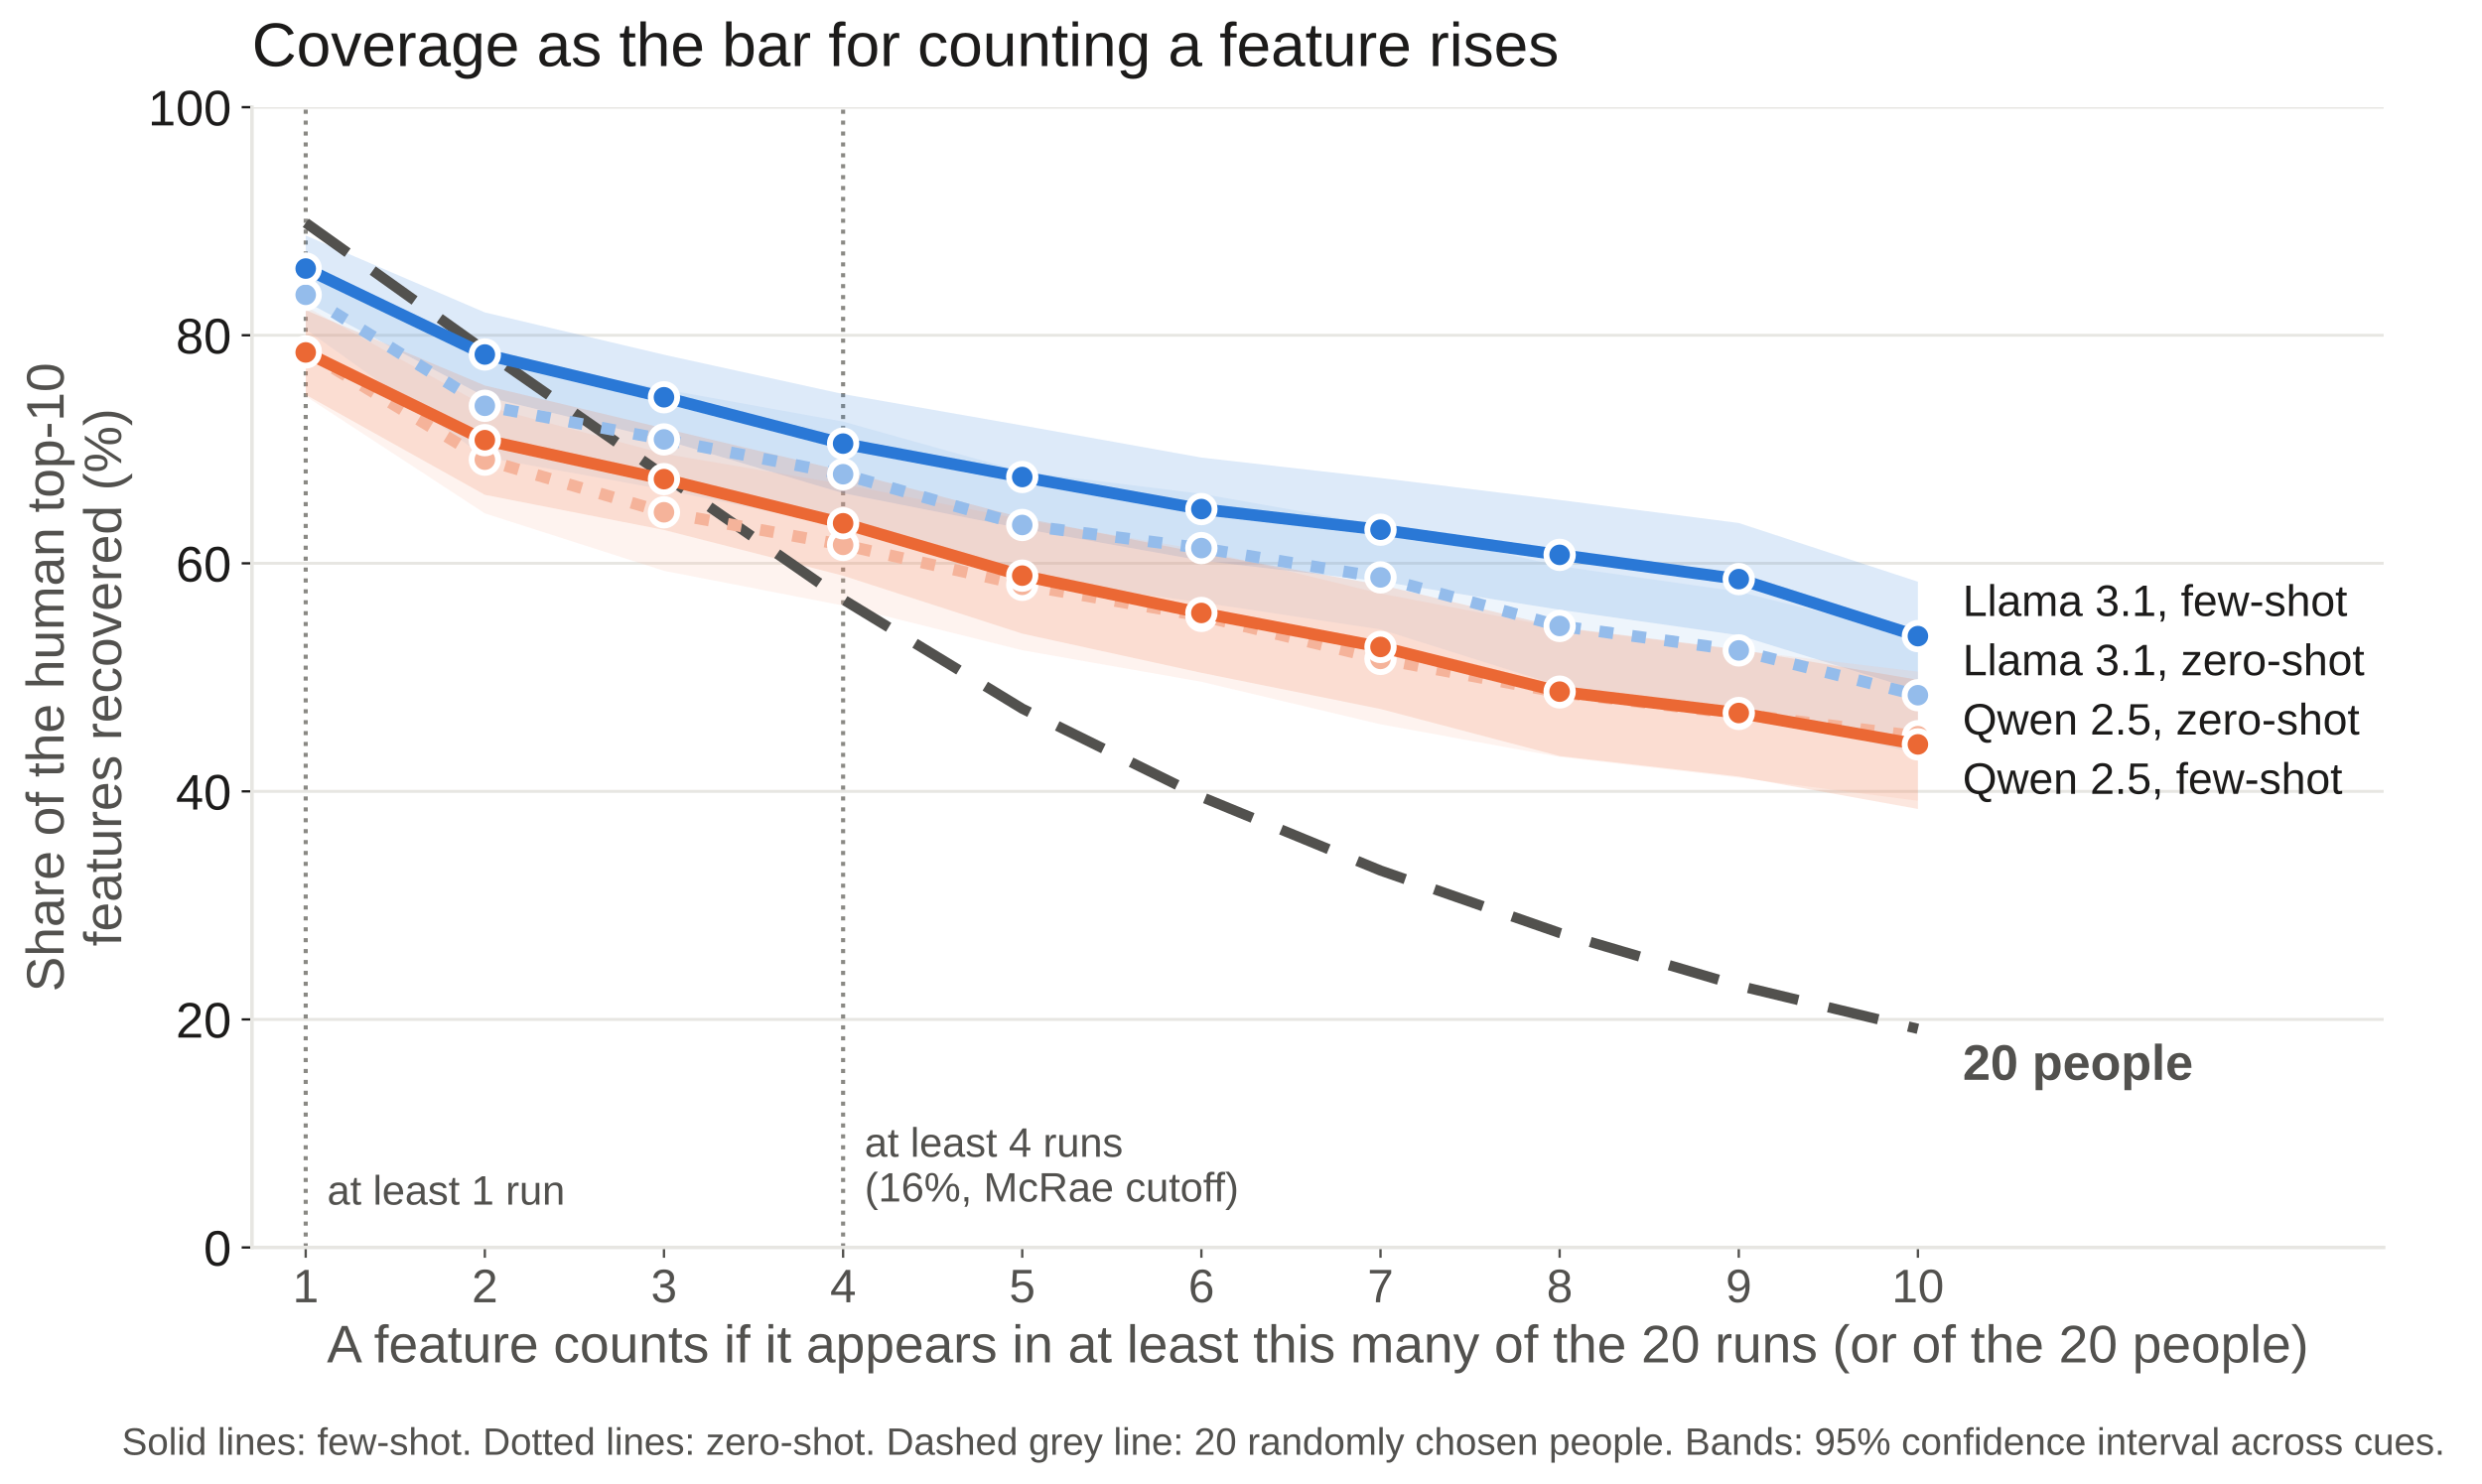
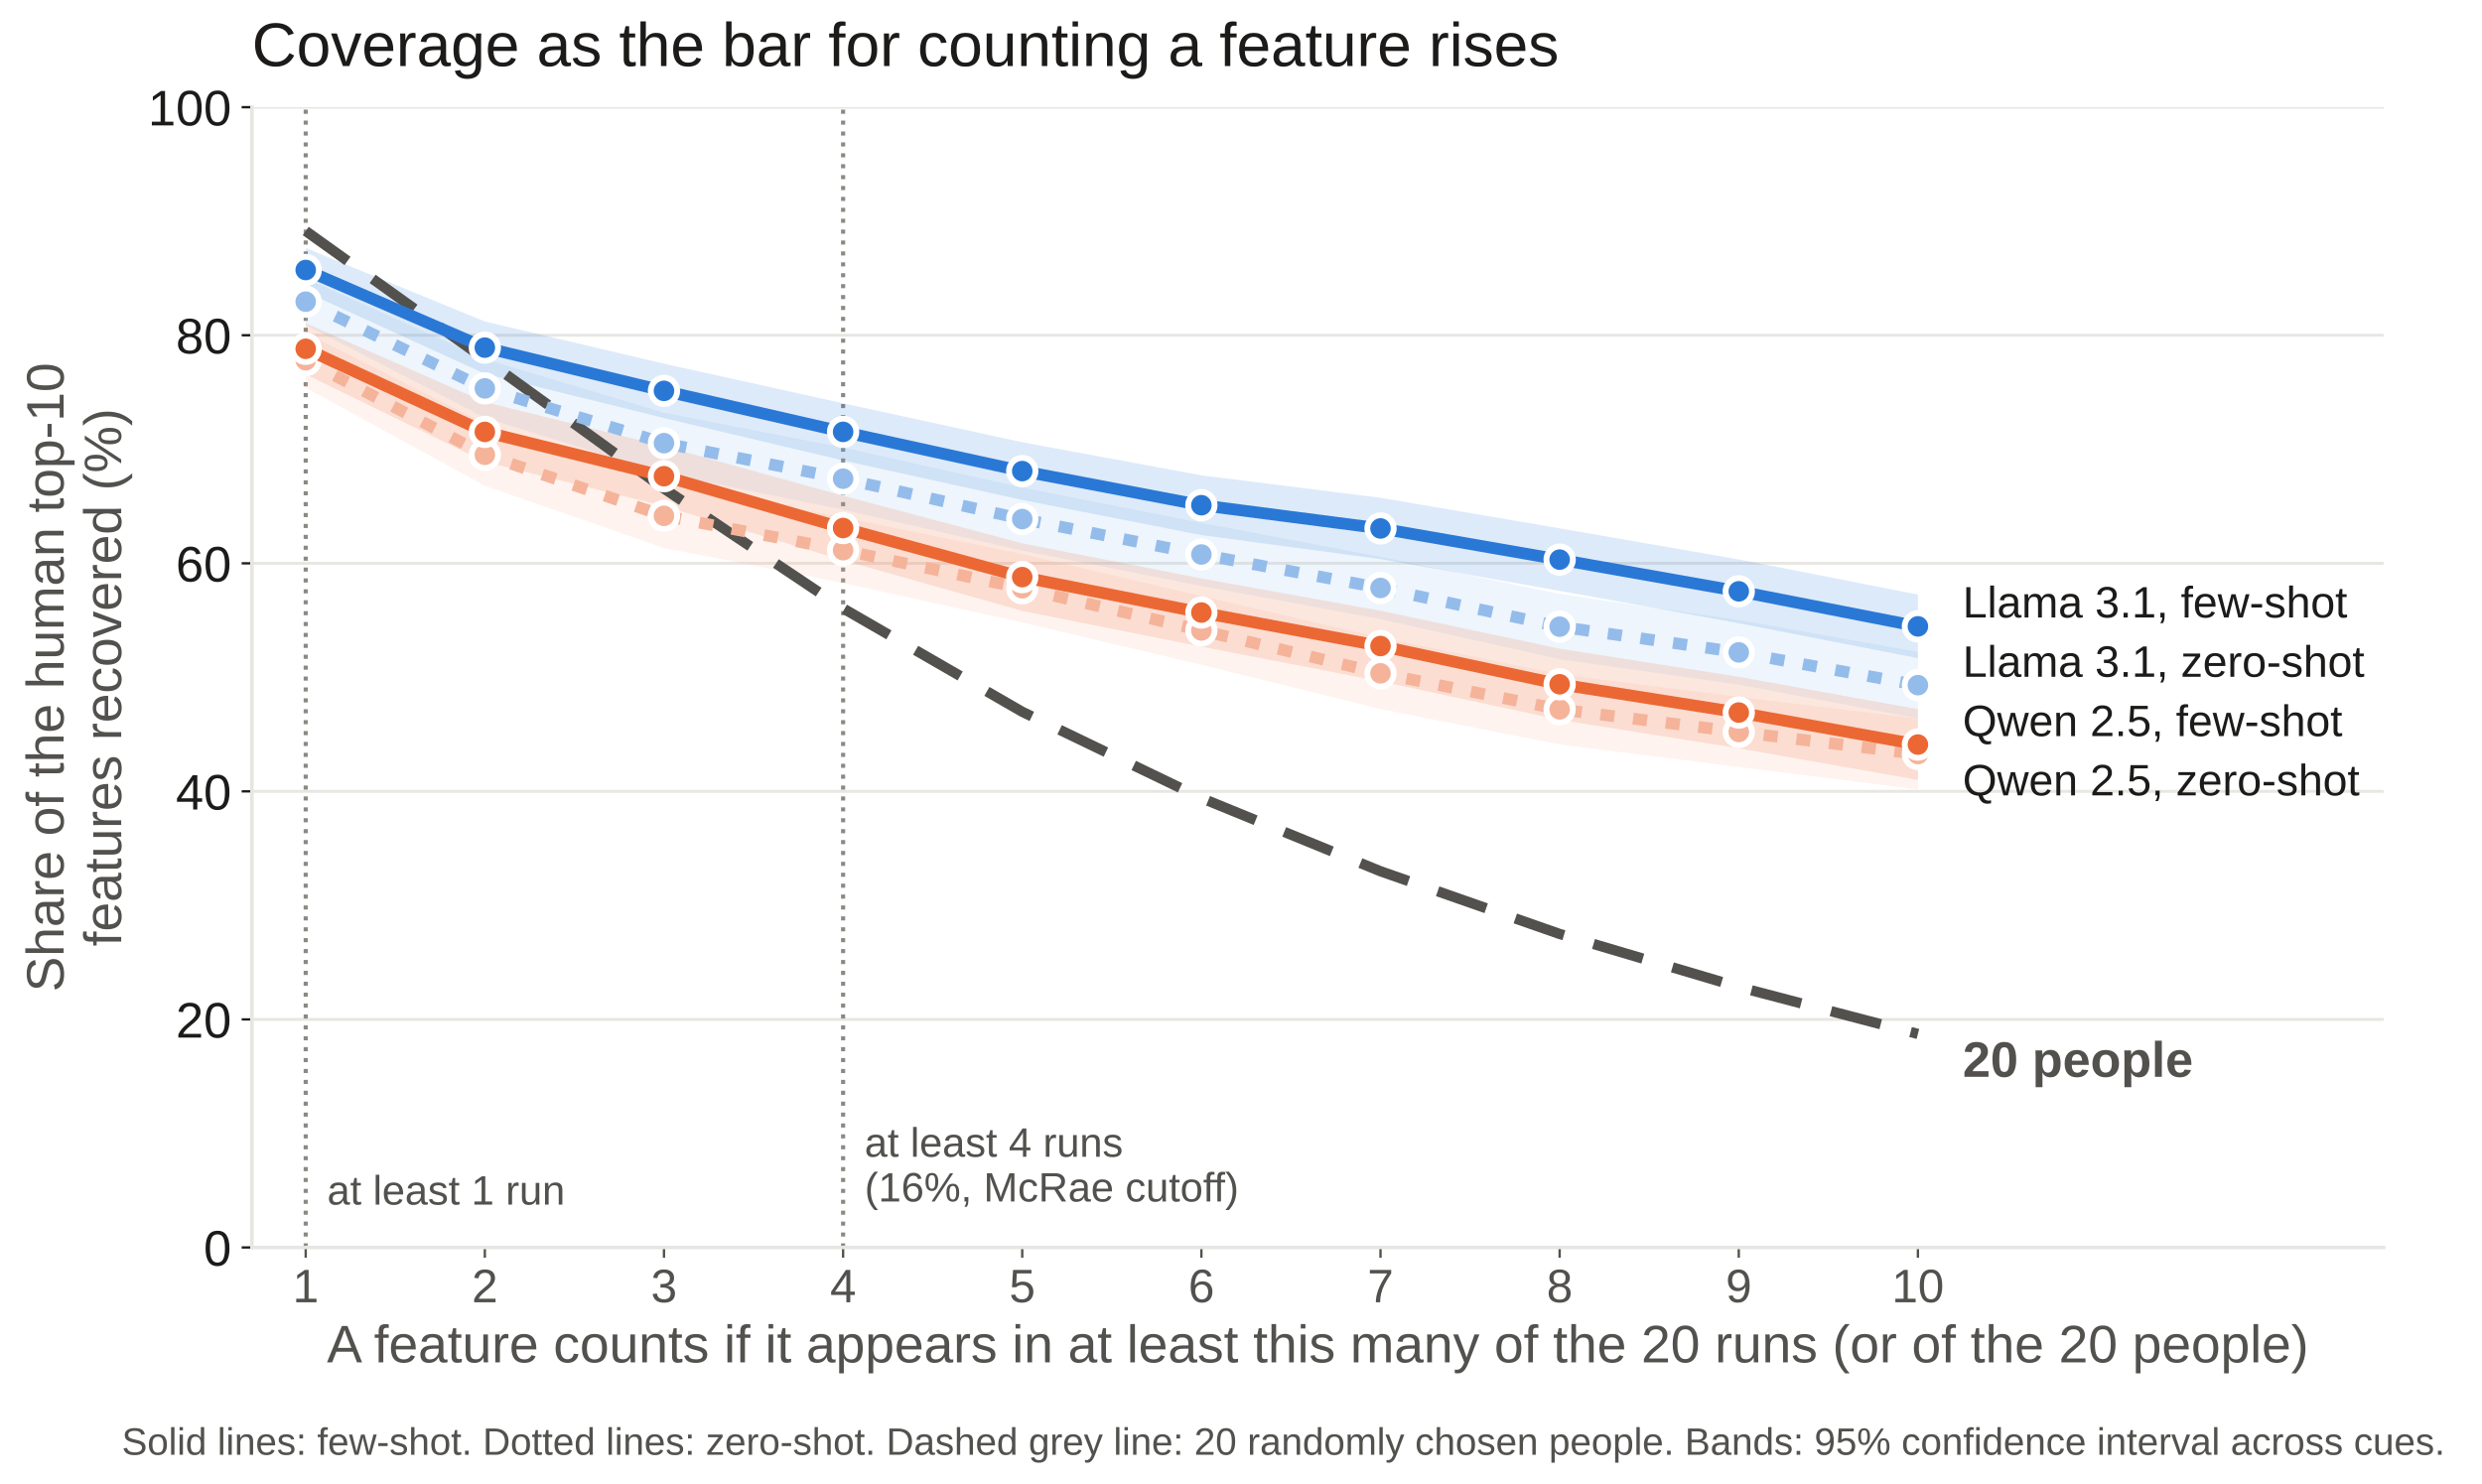
<svg xmlns="http://www.w3.org/2000/svg" xmlns:xlink="http://www.w3.org/1999/xlink" width="844.607pt" height="505.065pt" viewBox="0 0 844.607 505.065" version="1.1">
  <defs>
    <style type="text/css">*{stroke-linejoin: round; stroke-linecap: butt}</style>
  </defs>
  <g id="figure_1">
    <g id="patch_1">
      <path d="M 0 505.065  L 844.607 505.065  L 844.607 0  L 0 0  z " style="fill: #ffffff" />
    </g>
    <g id="axes_1">
      <g id="patch_2">
        <path d="M 85.743 424.569  L 811.143 424.569  L 811.143 36.489  L 85.743 36.489  z " style="fill: #ffffff" />
      </g>
      <g id="matplotlib.axis_1">
        <g id="xtick_1">
          <g id="line2d_1">
            <defs>
-               <path id="m2e4d090923" d="M 0 0  L 0 3.5  " style="stroke: #52514e; stroke-width: 0.8" />
+               <path id="m56b15d5c45" d="M 0 0  L 0 3.5  " style="stroke: #52514e; stroke-width: 0.8" />
            </defs>
            <g>
-               <use xlink:href="#m2e4d090923" x="104.03" y="424.569" style="fill: #52514e; stroke: #52514e; stroke-width: 0.8" />
+               <use xlink:href="#m56b15d5c45" x="104.03" y="424.569" style="fill: #52514e; stroke: #52514e; stroke-width: 0.8" />
            </g>
          </g>
          <g id="text_1">
            <text style="font-size: 16px; font-family: 'Arial', 'Helvetica Neue', 'DejaVu Sans'; text-anchor: middle; fill: #52514e" x="104.03" y="443.217" transform="rotate(-0 104.0302 443.217)">1</text>
          </g>
        </g>
        <g id="xtick_2">
          <g id="line2d_2">
            <g>
-               <use xlink:href="#m2e4d090923" x="164.988" y="424.569" style="fill: #52514e; stroke: #52514e; stroke-width: 0.8" />
+               <use xlink:href="#m56b15d5c45" x="164.988" y="424.569" style="fill: #52514e; stroke: #52514e; stroke-width: 0.8" />
            </g>
          </g>
          <g id="text_2">
            <text style="font-size: 16px; font-family: 'Arial', 'Helvetica Neue', 'DejaVu Sans'; text-anchor: middle; fill: #52514e" x="164.988" y="443.217" transform="rotate(-0 164.9882 443.217)">2</text>
          </g>
        </g>
        <g id="xtick_3">
          <g id="line2d_3">
            <g>
-               <use xlink:href="#m2e4d090923" x="225.946" y="424.569" style="fill: #52514e; stroke: #52514e; stroke-width: 0.8" />
+               <use xlink:href="#m56b15d5c45" x="225.946" y="424.569" style="fill: #52514e; stroke: #52514e; stroke-width: 0.8" />
            </g>
          </g>
          <g id="text_3">
            <text style="font-size: 16px; font-family: 'Arial', 'Helvetica Neue', 'DejaVu Sans'; text-anchor: middle; fill: #52514e" x="225.946" y="443.217" transform="rotate(-0 225.9461 443.217)">3</text>
          </g>
        </g>
        <g id="xtick_4">
          <g id="line2d_4">
            <g>
-               <use xlink:href="#m2e4d090923" x="286.904" y="424.569" style="fill: #52514e; stroke: #52514e; stroke-width: 0.8" />
+               <use xlink:href="#m56b15d5c45" x="286.904" y="424.569" style="fill: #52514e; stroke: #52514e; stroke-width: 0.8" />
            </g>
          </g>
          <g id="text_4">
            <text style="font-size: 16px; font-family: 'Arial', 'Helvetica Neue', 'DejaVu Sans'; text-anchor: middle; fill: #52514e" x="286.904" y="443.217" transform="rotate(-0 286.9041 443.217)">4</text>
          </g>
        </g>
        <g id="xtick_5">
          <g id="line2d_5">
            <g>
-               <use xlink:href="#m2e4d090923" x="347.862" y="424.569" style="fill: #52514e; stroke: #52514e; stroke-width: 0.8" />
+               <use xlink:href="#m56b15d5c45" x="347.862" y="424.569" style="fill: #52514e; stroke: #52514e; stroke-width: 0.8" />
            </g>
          </g>
          <g id="text_5">
            <text style="font-size: 16px; font-family: 'Arial', 'Helvetica Neue', 'DejaVu Sans'; text-anchor: middle; fill: #52514e" x="347.862" y="443.217" transform="rotate(-0 347.8621 443.217)">5</text>
          </g>
        </g>
        <g id="xtick_6">
          <g id="line2d_6">
            <g>
-               <use xlink:href="#m2e4d090923" x="408.82" y="424.569" style="fill: #52514e; stroke: #52514e; stroke-width: 0.8" />
+               <use xlink:href="#m56b15d5c45" x="408.82" y="424.569" style="fill: #52514e; stroke: #52514e; stroke-width: 0.8" />
            </g>
          </g>
          <g id="text_6">
            <text style="font-size: 16px; font-family: 'Arial', 'Helvetica Neue', 'DejaVu Sans'; text-anchor: middle; fill: #52514e" x="408.82" y="443.217" transform="rotate(-0 408.8201 443.217)">6</text>
          </g>
        </g>
        <g id="xtick_7">
          <g id="line2d_7">
            <g>
-               <use xlink:href="#m2e4d090923" x="469.778" y="424.569" style="fill: #52514e; stroke: #52514e; stroke-width: 0.8" />
+               <use xlink:href="#m56b15d5c45" x="469.778" y="424.569" style="fill: #52514e; stroke: #52514e; stroke-width: 0.8" />
            </g>
          </g>
          <g id="text_7">
            <text style="font-size: 16px; font-family: 'Arial', 'Helvetica Neue', 'DejaVu Sans'; text-anchor: middle; fill: #52514e" x="469.778" y="443.217" transform="rotate(-0 469.7781 443.217)">7</text>
          </g>
        </g>
        <g id="xtick_8">
          <g id="line2d_8">
            <g>
-               <use xlink:href="#m2e4d090923" x="530.736" y="424.569" style="fill: #52514e; stroke: #52514e; stroke-width: 0.8" />
+               <use xlink:href="#m56b15d5c45" x="530.736" y="424.569" style="fill: #52514e; stroke: #52514e; stroke-width: 0.8" />
            </g>
          </g>
          <g id="text_8">
            <text style="font-size: 16px; font-family: 'Arial', 'Helvetica Neue', 'DejaVu Sans'; text-anchor: middle; fill: #52514e" x="530.736" y="443.217" transform="rotate(-0 530.7361 443.217)">8</text>
          </g>
        </g>
        <g id="xtick_9">
          <g id="line2d_9">
            <g>
-               <use xlink:href="#m2e4d090923" x="591.694" y="424.569" style="fill: #52514e; stroke: #52514e; stroke-width: 0.8" />
+               <use xlink:href="#m56b15d5c45" x="591.694" y="424.569" style="fill: #52514e; stroke: #52514e; stroke-width: 0.8" />
            </g>
          </g>
          <g id="text_9">
            <text style="font-size: 16px; font-family: 'Arial', 'Helvetica Neue', 'DejaVu Sans'; text-anchor: middle; fill: #52514e" x="591.694" y="443.217" transform="rotate(-0 591.694 443.217)">9</text>
          </g>
        </g>
        <g id="xtick_10">
          <g id="line2d_10">
            <g>
-               <use xlink:href="#m2e4d090923" x="652.652" y="424.569" style="fill: #52514e; stroke: #52514e; stroke-width: 0.8" />
+               <use xlink:href="#m56b15d5c45" x="652.652" y="424.569" style="fill: #52514e; stroke: #52514e; stroke-width: 0.8" />
            </g>
          </g>
          <g id="text_10">
            <text style="font-size: 16px; font-family: 'Arial', 'Helvetica Neue', 'DejaVu Sans'; text-anchor: middle; fill: #52514e" x="652.652" y="443.217" transform="rotate(-0 652.652 443.217)">10</text>
          </g>
        </g>
        <g id="text_11">
          <text style="font-size: 18px; font-family: 'Arial', 'Helvetica Neue', 'DejaVu Sans'; text-anchor: middle; fill: #52514e" x="448.443" y="463.689" transform="rotate(-0 448.4428 463.6887)">A feature counts if it appears in at least this many of the 20 runs (or of the 20 people)</text>
        </g>
      </g>
      <g id="matplotlib.axis_2">
        <g id="ytick_1">
          <g id="line2d_11">
-             <path d="M 85.743 424.569  L 811.143 424.569  " clip-path="url(#p215fd4902c)" style="fill: none; stroke: #e7e6e2; stroke-linecap: square" />
+             <path d="M 85.743 424.569  L 811.143 424.569  " clip-path="url(#pe596621fb7)" style="fill: none; stroke: #e7e6e2; stroke-linecap: square" />
          </g>
          <g id="line2d_12">
            <defs>
-               <path id="m1ca6f3c09b" d="M 0 0  L -3.5 0  " style="stroke: #1c1b1a; stroke-width: 0.8" />
+               <path id="md93788bf71" d="M 0 0  L -3.5 0  " style="stroke: #1c1b1a; stroke-width: 0.8" />
            </defs>
            <g>
-               <use xlink:href="#m1ca6f3c09b" x="85.743" y="424.569" style="fill: #1c1b1a; stroke: #1c1b1a; stroke-width: 0.8" />
+               <use xlink:href="#md93788bf71" x="85.743" y="424.569" style="fill: #1c1b1a; stroke: #1c1b1a; stroke-width: 0.8" />
            </g>
          </g>
          <g id="text_12">
            <text style="font-size: 17px; font-family: 'Arial', 'Helvetica Neue', 'DejaVu Sans'; text-anchor: end; fill: #1c1b1a" x="78.743" y="430.757" transform="rotate(-0 78.74277 430.7568)">0</text>
          </g>
        </g>
        <g id="ytick_2">
          <g id="line2d_13">
-             <path d="M 85.743 346.953  L 811.143 346.953  " clip-path="url(#p215fd4902c)" style="fill: none; stroke: #e7e6e2; stroke-linecap: square" />
+             <path d="M 85.743 346.953  L 811.143 346.953  " clip-path="url(#pe596621fb7)" style="fill: none; stroke: #e7e6e2; stroke-linecap: square" />
          </g>
          <g id="line2d_14">
            <g>
-               <use xlink:href="#m1ca6f3c09b" x="85.743" y="346.953" style="fill: #1c1b1a; stroke: #1c1b1a; stroke-width: 0.8" />
+               <use xlink:href="#md93788bf71" x="85.743" y="346.953" style="fill: #1c1b1a; stroke: #1c1b1a; stroke-width: 0.8" />
            </g>
          </g>
          <g id="text_13">
            <text style="font-size: 17px; font-family: 'Arial', 'Helvetica Neue', 'DejaVu Sans'; text-anchor: end; fill: #1c1b1a" x="78.743" y="353.141" transform="rotate(-0 78.74277 353.1408)">20</text>
          </g>
        </g>
        <g id="ytick_3">
          <g id="line2d_15">
-             <path d="M 85.743 269.337  L 811.143 269.337  " clip-path="url(#p215fd4902c)" style="fill: none; stroke: #e7e6e2; stroke-linecap: square" />
+             <path d="M 85.743 269.337  L 811.143 269.337  " clip-path="url(#pe596621fb7)" style="fill: none; stroke: #e7e6e2; stroke-linecap: square" />
          </g>
          <g id="line2d_16">
            <g>
-               <use xlink:href="#m1ca6f3c09b" x="85.743" y="269.337" style="fill: #1c1b1a; stroke: #1c1b1a; stroke-width: 0.8" />
+               <use xlink:href="#md93788bf71" x="85.743" y="269.337" style="fill: #1c1b1a; stroke: #1c1b1a; stroke-width: 0.8" />
            </g>
          </g>
          <g id="text_14">
            <text style="font-size: 17px; font-family: 'Arial', 'Helvetica Neue', 'DejaVu Sans'; text-anchor: end; fill: #1c1b1a" x="78.743" y="275.525" transform="rotate(-0 78.74277 275.5248)">40</text>
          </g>
        </g>
        <g id="ytick_4">
          <g id="line2d_17">
-             <path d="M 85.743 191.721  L 811.143 191.721  " clip-path="url(#p215fd4902c)" style="fill: none; stroke: #e7e6e2; stroke-linecap: square" />
+             <path d="M 85.743 191.721  L 811.143 191.721  " clip-path="url(#pe596621fb7)" style="fill: none; stroke: #e7e6e2; stroke-linecap: square" />
          </g>
          <g id="line2d_18">
            <g>
-               <use xlink:href="#m1ca6f3c09b" x="85.743" y="191.721" style="fill: #1c1b1a; stroke: #1c1b1a; stroke-width: 0.8" />
+               <use xlink:href="#md93788bf71" x="85.743" y="191.721" style="fill: #1c1b1a; stroke: #1c1b1a; stroke-width: 0.8" />
            </g>
          </g>
          <g id="text_15">
            <text style="font-size: 17px; font-family: 'Arial', 'Helvetica Neue', 'DejaVu Sans'; text-anchor: end; fill: #1c1b1a" x="78.743" y="197.909" transform="rotate(-0 78.74277 197.9088)">60</text>
          </g>
        </g>
        <g id="ytick_5">
          <g id="line2d_19">
-             <path d="M 85.743 114.105  L 811.143 114.105  " clip-path="url(#p215fd4902c)" style="fill: none; stroke: #e7e6e2; stroke-linecap: square" />
+             <path d="M 85.743 114.105  L 811.143 114.105  " clip-path="url(#pe596621fb7)" style="fill: none; stroke: #e7e6e2; stroke-linecap: square" />
          </g>
          <g id="line2d_20">
            <g>
-               <use xlink:href="#m1ca6f3c09b" x="85.743" y="114.105" style="fill: #1c1b1a; stroke: #1c1b1a; stroke-width: 0.8" />
+               <use xlink:href="#md93788bf71" x="85.743" y="114.105" style="fill: #1c1b1a; stroke: #1c1b1a; stroke-width: 0.8" />
            </g>
          </g>
          <g id="text_16">
            <text style="font-size: 17px; font-family: 'Arial', 'Helvetica Neue', 'DejaVu Sans'; text-anchor: end; fill: #1c1b1a" x="78.743" y="120.293" transform="rotate(-0 78.74277 120.2928)">80</text>
          </g>
        </g>
        <g id="ytick_6">
          <g id="line2d_21">
-             <path d="M 85.743 36.489  L 811.143 36.489  " clip-path="url(#p215fd4902c)" style="fill: none; stroke: #e7e6e2; stroke-linecap: square" />
+             <path d="M 85.743 36.489  L 811.143 36.489  " clip-path="url(#pe596621fb7)" style="fill: none; stroke: #e7e6e2; stroke-linecap: square" />
          </g>
          <g id="line2d_22">
            <g>
-               <use xlink:href="#m1ca6f3c09b" x="85.743" y="36.489" style="fill: #1c1b1a; stroke: #1c1b1a; stroke-width: 0.8" />
+               <use xlink:href="#md93788bf71" x="85.743" y="36.489" style="fill: #1c1b1a; stroke: #1c1b1a; stroke-width: 0.8" />
            </g>
          </g>
          <g id="text_17">
            <text style="font-size: 17px; font-family: 'Arial', 'Helvetica Neue', 'DejaVu Sans'; text-anchor: end; fill: #1c1b1a" x="78.743" y="42.677" transform="rotate(-0 78.74277 42.67681)">100</text>
          </g>
        </g>
        <g id="text_18">
          <text style="font-size: 18px; font-family: 'Arial', 'Helvetica Neue', 'DejaVu Sans'; fill: #52514e" transform="translate(21.65361 337.592) rotate(-90)">Share of the human top-10</text>
          <text style="font-size: 18px; font-family: 'Arial', 'Helvetica Neue', 'DejaVu Sans'; fill: #52514e" transform="translate(41.24443 322.06) rotate(-90)">features recovered (%)</text>
        </g>
      </g>
      <g id="line2d_23">
-         <path d="M 104.03 424.569  L 104.03 36.489  " clip-path="url(#p215fd4902c)" style="fill: none; stroke-dasharray: 1.4,2.31; stroke-dashoffset: 0; stroke: #8a8984; stroke-width: 1.4" />
+         <path d="M 104.03 424.569  L 104.03 36.489  " clip-path="url(#pe596621fb7)" style="fill: none; stroke-dasharray: 1.4,2.31; stroke-dashoffset: 0; stroke: #8a8984; stroke-width: 1.4" />
      </g>
      <g id="line2d_24">
-         <path d="M 286.904 424.569  L 286.904 36.489  " clip-path="url(#p215fd4902c)" style="fill: none; stroke-dasharray: 1.4,2.31; stroke-dashoffset: 0; stroke: #8a8984; stroke-width: 1.4" />
+         <path d="M 286.904 424.569  L 286.904 36.489  " clip-path="url(#pe596621fb7)" style="fill: none; stroke-dasharray: 1.4,2.31; stroke-dashoffset: 0; stroke: #8a8984; stroke-width: 1.4" />
      </g>
      <g id="FillBetweenPolyCollection_1">
        <defs>
-           <path id="m78da634fda" d="M 104.03 -416.439  L 104.03 -393.008  L 164.988 -349.506  L 225.946 -338.442  L 286.904 -325.761  L 347.862 -308.276  L 408.82 -300.048  L 469.778 -290.846  L 530.736 -271.654  L 591.694 -263.718  L 652.652 -248.413  L 652.652 -288.49  L 652.652 -288.49  L 591.694 -303.679  L 530.736 -312.385  L 469.778 -326.251  L 408.82 -337.002  L 347.862 -344.501  L 286.904 -361.568  L 225.946 -372.576  L 164.988 -384.393  L 104.03 -416.439  z " />
-         </defs>
-         <g clip-path="url(#p215fd4902c)">
-           <use xlink:href="#m78da634fda" x="0" y="505.065" style="fill: #94bceb; fill-opacity: 0.16" />
+           <path id="m441004ad8a" d="M 104.03 -410.333  L 104.03 -394.449  L 164.988 -362.911  L 225.946 -343.904  L 286.904 -331.582  L 347.862 -317.688  L 408.82 -305.599  L 469.778 -294.354  L 530.736 -280.677  L 591.694 -272.049  L 652.652 -260.572  L 652.652 -283.178  L 652.652 -283.178  L 591.694 -294.009  L 530.736 -302.883  L 469.778 -315.543  L 408.82 -327.094  L 347.862 -339.105  L 286.904 -352.7  L 225.946 -364.581  L 164.988 -382.84  L 104.03 -410.333  z " />
+         </defs>
+         <g clip-path="url(#pe596621fb7)">
+           <use xlink:href="#m441004ad8a" x="0" y="505.065" style="fill: #94bceb; fill-opacity: 0.16" />
        </g>
      </g>
      <g id="FillBetweenPolyCollection_2">
        <defs>
-           <path id="m46929b7b3b" d="M 104.03 -424.921  L 104.03 -402.407  L 164.988 -370.087  L 225.946 -355.378  L 286.904 -337.207  L 347.862 -325.161  L 408.82 -314.273  L 469.778 -307.179  L 530.736 -297.539  L 591.694 -288.864  L 652.652 -270.046  L 652.652 -307.081  L 652.652 -307.081  L 591.694 -327.066  L 530.736 -334.899  L 469.778 -342.375  L 408.82 -349.334  L 347.862 -360.266  L 286.904 -370.945  L 225.946 -384.337  L 164.988 -398.734  L 104.03 -424.921  z " />
-         </defs>
-         <g clip-path="url(#p215fd4902c)">
-           <use xlink:href="#m46929b7b3b" x="0" y="505.065" style="fill: #2a78d6; fill-opacity: 0.16" />
+           <path id="m9de37c0844" d="M 104.03 -420.64  L 104.03 -405.7  L 164.988 -377.861  L 225.946 -362.789  L 286.904 -348.347  L 347.862 -334.916  L 408.82 -322.953  L 469.778 -314.779  L 530.736 -303.962  L 591.694 -292.962  L 652.652 -281.063  L 652.652 -302.697  L 652.652 -302.697  L 591.694 -314.659  L 530.736 -325.24  L 469.778 -335.642  L 408.82 -343.284  L 347.862 -354.541  L 286.904 -367.804  L 225.946 -381.278  L 164.988 -395.641  L 104.03 -420.64  z " />
+         </defs>
+         <g clip-path="url(#pe596621fb7)">
+           <use xlink:href="#m9de37c0844" x="0" y="505.065" style="fill: #2a78d6; fill-opacity: 0.16" />
        </g>
      </g>
      <g id="FillBetweenPolyCollection_3">
        <defs>
-           <path id="m78ce6f01f5" d="M 104.03 -400.757  L 104.03 -370.202  L 164.988 -330.334  L 225.946 -310.783  L 286.904 -298.96  L 347.862 -283.757  L 408.82 -273.022  L 469.778 -258.549  L 530.736 -247.425  L 591.694 -240.383  L 652.652 -232.524  L 652.652 -276.477  L 652.652 -276.477  L 591.694 -283.778  L 530.736 -291.378  L 469.778 -303.071  L 408.82 -317.871  L 347.862 -328.284  L 286.904 -340.273  L 225.946 -350.64  L 164.988 -366.89  L 104.03 -400.757  z " />
-         </defs>
-         <g clip-path="url(#p215fd4902c)">
-           <use xlink:href="#m78ce6f01f5" x="0" y="505.065" style="fill: #f5b39a; fill-opacity: 0.16" />
+           <path id="me0b2bafa6f" d="M 104.03 -391.812  L 104.03 -373.105  L 164.988 -339.73  L 225.946 -318.551  L 286.904 -306.637  L 347.862 -293.208  L 408.82 -278.8  L 469.778 -263.735  L 530.736 -251.675  L 591.694 -244.006  L 652.652 -236.375  L 652.652 -260.492  L 652.652 -260.492  L 591.694 -267.871  L 530.736 -275.589  L 469.778 -288.062  L 408.82 -302.19  L 347.862 -316.492  L 286.904 -328.988  L 225.946 -340.441  L 164.988 -360.823  L 104.03 -391.812  z " />
+         </defs>
+         <g clip-path="url(#pe596621fb7)">
+           <use xlink:href="#me0b2bafa6f" x="0" y="505.065" style="fill: #f5b39a; fill-opacity: 0.16" />
        </g>
      </g>
      <g id="FillBetweenPolyCollection_4">
        <defs>
-           <path id="md0e6ed8e26" d="M 104.03 -399.513  L 104.03 -370.718  L 164.988 -336.659  L 225.946 -324.701  L 286.904 -309.122  L 347.862 -289.411  L 408.82 -276.079  L 469.778 -263.76  L 530.736 -247.741  L 591.694 -240.763  L 652.652 -229.73  L 652.652 -273.695  L 652.652 -273.695  L 591.694 -284.032  L 530.736 -291.587  L 469.778 -305.998  L 408.82 -316.815  L 347.862 -328.878  L 286.904 -344.807  L 225.946 -359.28  L 164.988 -373.854  L 104.03 -399.513  z " />
-         </defs>
-         <g clip-path="url(#p215fd4902c)">
-           <use xlink:href="#md0e6ed8e26" x="0" y="505.065" style="fill: #eb6834; fill-opacity: 0.16" />
+           <path id="m1ba88aa988" d="M 104.03 -395.05  L 104.03 -377.654  L 164.988 -347.911  L 225.946 -332.799  L 286.904 -314.363  L 347.862 -297.142  L 408.82 -284.988  L 469.778 -273.187  L 530.736 -260.069  L 591.694 -250.381  L 652.652 -239.613  L 652.652 -263.692  L 652.652 -263.692  L 591.694 -274.718  L 530.736 -284.283  L 469.778 -297.197  L 408.82 -308.187  L 347.862 -320.145  L 286.904 -336.337  L 225.946 -353.175  L 164.988 -368.225  L 104.03 -395.05  z " />
+         </defs>
+         <g clip-path="url(#pe596621fb7)">
+           <use xlink:href="#m1ba88aa988" x="0" y="505.065" style="fill: #eb6834; fill-opacity: 0.16" />
        </g>
      </g>
      <g id="patch_3">
        <path d="M 85.743 424.569  L 85.743 36.489  " style="fill: none; stroke: #e7e6e2; stroke-width: 1.2; stroke-linejoin: miter; stroke-linecap: square" />
      </g>
      <g id="patch_4">
        <path d="M 85.743 424.569  L 811.143 424.569  " style="fill: none; stroke: #e7e6e2; stroke-width: 1.2; stroke-linejoin: miter; stroke-linecap: square" />
      </g>
      <g id="line2d_25">
-         <path d="M 104.03 75.841  L 164.988 119.308  L 225.946 161.773  L 286.904 204.045  L 347.862 241.188  L 408.82 271.207  L 469.778 296.286  L 530.736 317.523  L 591.694 335.476  L 652.652 350.164  " clip-path="url(#p215fd4902c)" style="fill: none; stroke-dasharray: 17.5,10.5; stroke-dashoffset: 0; stroke: #52514e; stroke-width: 3.5" />
+         <path d="M 104.03 78.624  L 164.988 122.242  L 225.946 166.293  L 286.904 207.079  L 347.862 242.259  L 408.82 271.612  L 469.778 296.538  L 530.736 317.872  L 591.694 335.931  L 652.652 351.901  " clip-path="url(#pe596621fb7)" style="fill: none; stroke-dasharray: 17.5,10.5; stroke-dashoffset: 0; stroke: #52514e; stroke-width: 3.5" />
      </g>
      <g id="text_19">
-         <text style="font-size: 15px; font-family: 'Arial', 'Helvetica Neue', 'DejaVu Sans'; text-anchor: start; fill: #1c1b1a" x="667.892" y="229.814" transform="rotate(-0 667.8915 229.8144)">Llama 3.1, zero-shot</text>
+         <text style="font-size: 15px; font-family: 'Arial', 'Helvetica Neue', 'DejaVu Sans'; text-anchor: start; fill: #1c1b1a" x="667.892" y="230.347" transform="rotate(-0 667.8915 230.3475)">Llama 3.1, zero-shot</text>
      </g>
      <g id="text_20">
-         <text style="font-size: 15px; font-family: 'Arial', 'Helvetica Neue', 'DejaVu Sans'; text-anchor: start; fill: #1c1b1a" x="667.892" y="209.634" transform="rotate(-0 667.8915 209.6342)">Llama 3.1, few-shot</text>
+         <text style="font-size: 15px; font-family: 'Arial', 'Helvetica Neue', 'DejaVu Sans'; text-anchor: start; fill: #1c1b1a" x="667.892" y="210.167" transform="rotate(-0 667.8915 210.1673)">Llama 3.1, few-shot</text>
      </g>
      <g id="text_21">
-         <text style="font-size: 15px; font-family: 'Arial', 'Helvetica Neue', 'DejaVu Sans'; text-anchor: start; fill: #1c1b1a" x="667.892" y="249.999" transform="rotate(-0 667.8915 249.9988)">Qwen 2.5, zero-shot</text>
+         <text style="font-size: 15px; font-family: 'Arial', 'Helvetica Neue', 'DejaVu Sans'; text-anchor: start; fill: #1c1b1a" x="667.892" y="270.712" transform="rotate(-0 667.8915 270.712)">Qwen 2.5, zero-shot</text>
      </g>
      <g id="text_22">
-         <text style="font-size: 15px; font-family: 'Arial', 'Helvetica Neue', 'DejaVu Sans'; text-anchor: start; fill: #1c1b1a" x="667.892" y="270.179" transform="rotate(-0 667.8915 270.1789)">Qwen 2.5, few-shot</text>
+         <text style="font-size: 15px; font-family: 'Arial', 'Helvetica Neue', 'DejaVu Sans'; text-anchor: start; fill: #1c1b1a" x="667.892" y="250.532" transform="rotate(-0 667.8915 250.5319)">Qwen 2.5, few-shot</text>
      </g>
      <g id="text_23">
-         <text style="font-weight: 700; font-size: 17px; font-family: 'Arial', 'Helvetica Neue', 'DejaVu Sans'; text-anchor: start; fill: #52514e" x="667.892" y="367.504" transform="rotate(-0 667.8915 367.5041)">20 people</text>
+         <text style="font-weight: 700; font-size: 17px; font-family: 'Arial', 'Helvetica Neue', 'DejaVu Sans'; text-anchor: start; fill: #52514e" x="667.892" y="366.495" transform="rotate(-0 667.8915 366.4952)">20 people</text>
      </g>
      <g id="text_24">
        <text style="font-size: 14px; font-family: 'Arial', 'Helvetica Neue', 'DejaVu Sans'; text-anchor: start; fill: #52514e" x="111.345" y="409.98" transform="rotate(-0 111.3451 409.9799)">at least 1 run</text>
      </g>
      <g id="text_25">
        <text style="font-size: 14px; font-family: 'Arial', 'Helvetica Neue', 'DejaVu Sans'; fill: #52514e" transform="translate(294.2191 393.693)">at least 4 runs</text>
        <text style="font-size: 14px; font-family: 'Arial', 'Helvetica Neue', 'DejaVu Sans'; fill: #52514e" transform="translate(294.2191 408.9303)">(16%, McRae cutoff)</text>
      </g>
      <g id="text_26">
        <text style="font-size: 21px; font-family: 'Arial', 'Helvetica Neue', 'DejaVu Sans'; text-anchor: start; fill: #1c1b1a" x="85.743" y="22.489" transform="rotate(-0 85.74277 22.48857)">Coverage as the bar for counting a feature rises</text>
      </g>
      <g id="line2d_26">
-         <path d="M 104.03 100.341  L 164.988 138.115  L 225.946 149.556  L 286.904 161.4  L 347.862 178.676  L 408.82 186.54  L 469.778 196.516  L 530.736 213.045  L 591.694 221.366  L 652.652 236.613  " clip-path="url(#p215fd4902c)" style="fill: none; stroke-dasharray: 4.8,6.4; stroke-dashoffset: 0; stroke: #94bceb; stroke-width: 4" />
-         <defs>
-           <path id="m48ee47c119" d="M 0 4.5  C 1.193 4.5 2.338 4.026 3.182 3.182  C 4.026 2.338 4.5 1.193 4.5 0  C 4.5 -1.193 4.026 -2.338 3.182 -3.182  C 2.338 -4.026 1.193 -4.5 0 -4.5  C -1.193 -4.5 -2.338 -4.026 -3.182 -3.182  C -4.026 -2.338 -4.5 -1.193 -4.5 0  C -4.5 1.193 -4.026 2.338 -3.182 3.182  C -2.338 4.026 -1.193 4.5 0 4.5  z " style="stroke: #ffffff; stroke-width: 2" />
-         </defs>
-         <g clip-path="url(#p215fd4902c)">
-           <use xlink:href="#m48ee47c119" x="104.03" y="100.341" style="fill: #94bceb; stroke: #ffffff; stroke-width: 2" />
-           <use xlink:href="#m48ee47c119" x="164.988" y="138.115" style="fill: #94bceb; stroke: #ffffff; stroke-width: 2" />
-           <use xlink:href="#m48ee47c119" x="225.946" y="149.556" style="fill: #94bceb; stroke: #ffffff; stroke-width: 2" />
-           <use xlink:href="#m48ee47c119" x="286.904" y="161.4" style="fill: #94bceb; stroke: #ffffff; stroke-width: 2" />
-           <use xlink:href="#m48ee47c119" x="347.862" y="178.676" style="fill: #94bceb; stroke: #ffffff; stroke-width: 2" />
-           <use xlink:href="#m48ee47c119" x="408.82" y="186.54" style="fill: #94bceb; stroke: #ffffff; stroke-width: 2" />
-           <use xlink:href="#m48ee47c119" x="469.778" y="196.516" style="fill: #94bceb; stroke: #ffffff; stroke-width: 2" />
-           <use xlink:href="#m48ee47c119" x="530.736" y="213.045" style="fill: #94bceb; stroke: #ffffff; stroke-width: 2" />
-           <use xlink:href="#m48ee47c119" x="591.694" y="221.366" style="fill: #94bceb; stroke: #ffffff; stroke-width: 2" />
-           <use xlink:href="#m48ee47c119" x="652.652" y="236.613" style="fill: #94bceb; stroke: #ffffff; stroke-width: 2" />
+         <path d="M 104.03 102.673  L 164.988 132.19  L 225.946 150.822  L 286.904 162.924  L 347.862 176.668  L 408.82 188.718  L 469.778 200.116  L 530.736 213.285  L 591.694 222.036  L 652.652 233.19  " clip-path="url(#pe596621fb7)" style="fill: none; stroke-dasharray: 4.8,6.4; stroke-dashoffset: 0; stroke: #94bceb; stroke-width: 4" />
+         <defs>
+           <path id="mb8ad87c3ee" d="M 0 4.5  C 1.193 4.5 2.338 4.026 3.182 3.182  C 4.026 2.338 4.5 1.193 4.5 0  C 4.5 -1.193 4.026 -2.338 3.182 -3.182  C 2.338 -4.026 1.193 -4.5 0 -4.5  C -1.193 -4.5 -2.338 -4.026 -3.182 -3.182  C -4.026 -2.338 -4.5 -1.193 -4.5 0  C -4.5 1.193 -4.026 2.338 -3.182 3.182  C -2.338 4.026 -1.193 4.5 0 4.5  z " style="stroke: #ffffff; stroke-width: 2" />
+         </defs>
+         <g clip-path="url(#pe596621fb7)">
+           <use xlink:href="#mb8ad87c3ee" x="104.03" y="102.673" style="fill: #94bceb; stroke: #ffffff; stroke-width: 2" />
+           <use xlink:href="#mb8ad87c3ee" x="164.988" y="132.19" style="fill: #94bceb; stroke: #ffffff; stroke-width: 2" />
+           <use xlink:href="#mb8ad87c3ee" x="225.946" y="150.822" style="fill: #94bceb; stroke: #ffffff; stroke-width: 2" />
+           <use xlink:href="#mb8ad87c3ee" x="286.904" y="162.924" style="fill: #94bceb; stroke: #ffffff; stroke-width: 2" />
+           <use xlink:href="#mb8ad87c3ee" x="347.862" y="176.668" style="fill: #94bceb; stroke: #ffffff; stroke-width: 2" />
+           <use xlink:href="#mb8ad87c3ee" x="408.82" y="188.718" style="fill: #94bceb; stroke: #ffffff; stroke-width: 2" />
+           <use xlink:href="#mb8ad87c3ee" x="469.778" y="200.116" style="fill: #94bceb; stroke: #ffffff; stroke-width: 2" />
+           <use xlink:href="#mb8ad87c3ee" x="530.736" y="213.285" style="fill: #94bceb; stroke: #ffffff; stroke-width: 2" />
+           <use xlink:href="#mb8ad87c3ee" x="591.694" y="222.036" style="fill: #94bceb; stroke: #ffffff; stroke-width: 2" />
+           <use xlink:href="#mb8ad87c3ee" x="652.652" y="233.19" style="fill: #94bceb; stroke: #ffffff; stroke-width: 2" />
        </g>
      </g>
      <g id="line2d_27">
-         <path d="M 104.03 91.401  L 164.988 120.654  L 225.946 135.207  L 286.904 150.988  L 347.862 162.351  L 408.82 173.261  L 469.778 180.288  L 530.736 188.846  L 591.694 197.1  L 652.652 216.501  " clip-path="url(#p215fd4902c)" style="fill: none; stroke: #2a78d6; stroke-width: 4; stroke-linecap: square" />
-         <defs>
-           <path id="md05c781568" d="M 0 4.5  C 1.193 4.5 2.338 4.026 3.182 3.182  C 4.026 2.338 4.5 1.193 4.5 0  C 4.5 -1.193 4.026 -2.338 3.182 -3.182  C 2.338 -4.026 1.193 -4.5 0 -4.5  C -1.193 -4.5 -2.338 -4.026 -3.182 -3.182  C -4.026 -2.338 -4.5 -1.193 -4.5 0  C -4.5 1.193 -4.026 2.338 -3.182 3.182  C -2.338 4.026 -1.193 4.5 0 4.5  z " style="stroke: #ffffff; stroke-width: 2" />
-         </defs>
-         <g clip-path="url(#p215fd4902c)">
-           <use xlink:href="#md05c781568" x="104.03" y="91.401" style="fill: #2a78d6; stroke: #ffffff; stroke-width: 2" />
-           <use xlink:href="#md05c781568" x="164.988" y="120.654" style="fill: #2a78d6; stroke: #ffffff; stroke-width: 2" />
-           <use xlink:href="#md05c781568" x="225.946" y="135.207" style="fill: #2a78d6; stroke: #ffffff; stroke-width: 2" />
-           <use xlink:href="#md05c781568" x="286.904" y="150.988" style="fill: #2a78d6; stroke: #ffffff; stroke-width: 2" />
-           <use xlink:href="#md05c781568" x="347.862" y="162.351" style="fill: #2a78d6; stroke: #ffffff; stroke-width: 2" />
-           <use xlink:href="#md05c781568" x="408.82" y="173.261" style="fill: #2a78d6; stroke: #ffffff; stroke-width: 2" />
-           <use xlink:href="#md05c781568" x="469.778" y="180.288" style="fill: #2a78d6; stroke: #ffffff; stroke-width: 2" />
-           <use xlink:href="#md05c781568" x="530.736" y="188.846" style="fill: #2a78d6; stroke: #ffffff; stroke-width: 2" />
-           <use xlink:href="#md05c781568" x="591.694" y="197.1" style="fill: #2a78d6; stroke: #ffffff; stroke-width: 2" />
-           <use xlink:href="#md05c781568" x="652.652" y="216.501" style="fill: #2a78d6; stroke: #ffffff; stroke-width: 2" />
+         <path d="M 104.03 91.895  L 164.988 118.314  L 225.946 133.031  L 286.904 146.989  L 347.862 160.336  L 408.82 171.946  L 469.778 179.854  L 530.736 190.464  L 591.694 201.255  L 652.652 213.185  " clip-path="url(#pe596621fb7)" style="fill: none; stroke: #2a78d6; stroke-width: 4; stroke-linecap: square" />
+         <defs>
+           <path id="mcfacf800c0" d="M 0 4.5  C 1.193 4.5 2.338 4.026 3.182 3.182  C 4.026 2.338 4.5 1.193 4.5 0  C 4.5 -1.193 4.026 -2.338 3.182 -3.182  C 2.338 -4.026 1.193 -4.5 0 -4.5  C -1.193 -4.5 -2.338 -4.026 -3.182 -3.182  C -4.026 -2.338 -4.5 -1.193 -4.5 0  C -4.5 1.193 -4.026 2.338 -3.182 3.182  C -2.338 4.026 -1.193 4.5 0 4.5  z " style="stroke: #ffffff; stroke-width: 2" />
+         </defs>
+         <g clip-path="url(#pe596621fb7)">
+           <use xlink:href="#mcfacf800c0" x="104.03" y="91.895" style="fill: #2a78d6; stroke: #ffffff; stroke-width: 2" />
+           <use xlink:href="#mcfacf800c0" x="164.988" y="118.314" style="fill: #2a78d6; stroke: #ffffff; stroke-width: 2" />
+           <use xlink:href="#mcfacf800c0" x="225.946" y="133.031" style="fill: #2a78d6; stroke: #ffffff; stroke-width: 2" />
+           <use xlink:href="#mcfacf800c0" x="286.904" y="146.989" style="fill: #2a78d6; stroke: #ffffff; stroke-width: 2" />
+           <use xlink:href="#mcfacf800c0" x="347.862" y="160.336" style="fill: #2a78d6; stroke: #ffffff; stroke-width: 2" />
+           <use xlink:href="#mcfacf800c0" x="408.82" y="171.946" style="fill: #2a78d6; stroke: #ffffff; stroke-width: 2" />
+           <use xlink:href="#mcfacf800c0" x="469.778" y="179.854" style="fill: #2a78d6; stroke: #ffffff; stroke-width: 2" />
+           <use xlink:href="#mcfacf800c0" x="530.736" y="190.464" style="fill: #2a78d6; stroke: #ffffff; stroke-width: 2" />
+           <use xlink:href="#mcfacf800c0" x="591.694" y="201.255" style="fill: #2a78d6; stroke: #ffffff; stroke-width: 2" />
+           <use xlink:href="#mcfacf800c0" x="652.652" y="213.185" style="fill: #2a78d6; stroke: #ffffff; stroke-width: 2" />
        </g>
      </g>
      <g id="line2d_28">
-         <path d="M 104.03 119.585  L 164.988 156.452  L 225.946 174.353  L 286.904 185.448  L 347.862 199.044  L 408.82 209.618  L 469.778 224.255  L 530.736 235.663  L 591.694 242.984  L 652.652 250.564  " clip-path="url(#p215fd4902c)" style="fill: none; stroke-dasharray: 4.8,6.4; stroke-dashoffset: 0; stroke: #f5b39a; stroke-width: 4" />
-         <defs>
-           <path id="m57d559d292" d="M 0 4.5  C 1.193 4.5 2.338 4.026 3.182 3.182  C 4.026 2.338 4.5 1.193 4.5 0  C 4.5 -1.193 4.026 -2.338 3.182 -3.182  C 2.338 -4.026 1.193 -4.5 0 -4.5  C -1.193 -4.5 -2.338 -4.026 -3.182 -3.182  C -4.026 -2.338 -4.5 -1.193 -4.5 0  C -4.5 1.193 -4.026 2.338 -3.182 3.182  C -2.338 4.026 -1.193 4.5 0 4.5  z " style="stroke: #ffffff; stroke-width: 2" />
-         </defs>
-         <g clip-path="url(#p215fd4902c)">
-           <use xlink:href="#m57d559d292" x="104.03" y="119.585" style="fill: #f5b39a; stroke: #ffffff; stroke-width: 2" />
-           <use xlink:href="#m57d559d292" x="164.988" y="156.452" style="fill: #f5b39a; stroke: #ffffff; stroke-width: 2" />
-           <use xlink:href="#m57d559d292" x="225.946" y="174.353" style="fill: #f5b39a; stroke: #ffffff; stroke-width: 2" />
-           <use xlink:href="#m57d559d292" x="286.904" y="185.448" style="fill: #f5b39a; stroke: #ffffff; stroke-width: 2" />
-           <use xlink:href="#m57d559d292" x="347.862" y="199.044" style="fill: #f5b39a; stroke: #ffffff; stroke-width: 2" />
-           <use xlink:href="#m57d559d292" x="408.82" y="209.618" style="fill: #f5b39a; stroke: #ffffff; stroke-width: 2" />
-           <use xlink:href="#m57d559d292" x="469.778" y="224.255" style="fill: #f5b39a; stroke: #ffffff; stroke-width: 2" />
-           <use xlink:href="#m57d559d292" x="530.736" y="235.663" style="fill: #f5b39a; stroke: #ffffff; stroke-width: 2" />
-           <use xlink:href="#m57d559d292" x="591.694" y="242.984" style="fill: #f5b39a; stroke: #ffffff; stroke-width: 2" />
-           <use xlink:href="#m57d559d292" x="652.652" y="250.564" style="fill: #f5b39a; stroke: #ffffff; stroke-width: 2" />
+         <path d="M 104.03 122.606  L 164.988 154.788  L 225.946 175.569  L 286.904 187.252  L 347.862 200.215  L 408.82 214.57  L 469.778 229.166  L 530.736 241.433  L 591.694 249.126  L 652.652 256.631  " clip-path="url(#pe596621fb7)" style="fill: none; stroke-dasharray: 4.8,6.4; stroke-dashoffset: 0; stroke: #f5b39a; stroke-width: 4" />
+         <defs>
+           <path id="m83f2cf061e" d="M 0 4.5  C 1.193 4.5 2.338 4.026 3.182 3.182  C 4.026 2.338 4.5 1.193 4.5 0  C 4.5 -1.193 4.026 -2.338 3.182 -3.182  C 2.338 -4.026 1.193 -4.5 0 -4.5  C -1.193 -4.5 -2.338 -4.026 -3.182 -3.182  C -4.026 -2.338 -4.5 -1.193 -4.5 0  C -4.5 1.193 -4.026 2.338 -3.182 3.182  C -2.338 4.026 -1.193 4.5 0 4.5  z " style="stroke: #ffffff; stroke-width: 2" />
+         </defs>
+         <g clip-path="url(#pe596621fb7)">
+           <use xlink:href="#m83f2cf061e" x="104.03" y="122.606" style="fill: #f5b39a; stroke: #ffffff; stroke-width: 2" />
+           <use xlink:href="#m83f2cf061e" x="164.988" y="154.788" style="fill: #f5b39a; stroke: #ffffff; stroke-width: 2" />
+           <use xlink:href="#m83f2cf061e" x="225.946" y="175.569" style="fill: #f5b39a; stroke: #ffffff; stroke-width: 2" />
+           <use xlink:href="#m83f2cf061e" x="286.904" y="187.252" style="fill: #f5b39a; stroke: #ffffff; stroke-width: 2" />
+           <use xlink:href="#m83f2cf061e" x="347.862" y="200.215" style="fill: #f5b39a; stroke: #ffffff; stroke-width: 2" />
+           <use xlink:href="#m83f2cf061e" x="408.82" y="214.57" style="fill: #f5b39a; stroke: #ffffff; stroke-width: 2" />
+           <use xlink:href="#m83f2cf061e" x="469.778" y="229.166" style="fill: #f5b39a; stroke: #ffffff; stroke-width: 2" />
+           <use xlink:href="#m83f2cf061e" x="530.736" y="241.433" style="fill: #f5b39a; stroke: #ffffff; stroke-width: 2" />
+           <use xlink:href="#m83f2cf061e" x="591.694" y="249.126" style="fill: #f5b39a; stroke: #ffffff; stroke-width: 2" />
+           <use xlink:href="#m83f2cf061e" x="652.652" y="256.631" style="fill: #f5b39a; stroke: #ffffff; stroke-width: 2" />
        </g>
      </g>
      <g id="line2d_29">
-         <path d="M 104.03 119.949  L 164.988 149.808  L 225.946 163.074  L 286.904 178.1  L 347.862 195.92  L 408.82 208.618  L 469.778 220.186  L 530.736 235.401  L 591.694 242.667  L 652.652 253.352  " clip-path="url(#p215fd4902c)" style="fill: none; stroke: #eb6834; stroke-width: 4; stroke-linecap: square" />
-         <defs>
-           <path id="m45ad04e34c" d="M 0 4.5  C 1.193 4.5 2.338 4.026 3.182 3.182  C 4.026 2.338 4.5 1.193 4.5 0  C 4.5 -1.193 4.026 -2.338 3.182 -3.182  C 2.338 -4.026 1.193 -4.5 0 -4.5  C -1.193 -4.5 -2.338 -4.026 -3.182 -3.182  C -4.026 -2.338 -4.5 -1.193 -4.5 0  C -4.5 1.193 -4.026 2.338 -3.182 3.182  C -2.338 4.026 -1.193 4.5 0 4.5  z " style="stroke: #ffffff; stroke-width: 2" />
-         </defs>
-         <g clip-path="url(#p215fd4902c)">
-           <use xlink:href="#m45ad04e34c" x="104.03" y="119.949" style="fill: #eb6834; stroke: #ffffff; stroke-width: 2" />
-           <use xlink:href="#m45ad04e34c" x="164.988" y="149.808" style="fill: #eb6834; stroke: #ffffff; stroke-width: 2" />
-           <use xlink:href="#m45ad04e34c" x="225.946" y="163.074" style="fill: #eb6834; stroke: #ffffff; stroke-width: 2" />
-           <use xlink:href="#m45ad04e34c" x="286.904" y="178.1" style="fill: #eb6834; stroke: #ffffff; stroke-width: 2" />
-           <use xlink:href="#m45ad04e34c" x="347.862" y="195.92" style="fill: #eb6834; stroke: #ffffff; stroke-width: 2" />
-           <use xlink:href="#m45ad04e34c" x="408.82" y="208.618" style="fill: #eb6834; stroke: #ffffff; stroke-width: 2" />
-           <use xlink:href="#m45ad04e34c" x="469.778" y="220.186" style="fill: #eb6834; stroke: #ffffff; stroke-width: 2" />
-           <use xlink:href="#m45ad04e34c" x="530.736" y="235.401" style="fill: #eb6834; stroke: #ffffff; stroke-width: 2" />
-           <use xlink:href="#m45ad04e34c" x="591.694" y="242.667" style="fill: #eb6834; stroke: #ffffff; stroke-width: 2" />
-           <use xlink:href="#m45ad04e34c" x="652.652" y="253.352" style="fill: #eb6834; stroke: #ffffff; stroke-width: 2" />
+         <path d="M 104.03 118.713  L 164.988 146.997  L 225.946 162.078  L 286.904 179.715  L 347.862 196.421  L 408.82 208.477  L 469.778 219.873  L 530.736 232.888  L 591.694 242.515  L 652.652 253.412  " clip-path="url(#pe596621fb7)" style="fill: none; stroke: #eb6834; stroke-width: 4; stroke-linecap: square" />
+         <defs>
+           <path id="mffa822d732" d="M 0 4.5  C 1.193 4.5 2.338 4.026 3.182 3.182  C 4.026 2.338 4.5 1.193 4.5 0  C 4.5 -1.193 4.026 -2.338 3.182 -3.182  C 2.338 -4.026 1.193 -4.5 0 -4.5  C -1.193 -4.5 -2.338 -4.026 -3.182 -3.182  C -4.026 -2.338 -4.5 -1.193 -4.5 0  C -4.5 1.193 -4.026 2.338 -3.182 3.182  C -2.338 4.026 -1.193 4.5 0 4.5  z " style="stroke: #ffffff; stroke-width: 2" />
+         </defs>
+         <g clip-path="url(#pe596621fb7)">
+           <use xlink:href="#mffa822d732" x="104.03" y="118.713" style="fill: #eb6834; stroke: #ffffff; stroke-width: 2" />
+           <use xlink:href="#mffa822d732" x="164.988" y="146.997" style="fill: #eb6834; stroke: #ffffff; stroke-width: 2" />
+           <use xlink:href="#mffa822d732" x="225.946" y="162.078" style="fill: #eb6834; stroke: #ffffff; stroke-width: 2" />
+           <use xlink:href="#mffa822d732" x="286.904" y="179.715" style="fill: #eb6834; stroke: #ffffff; stroke-width: 2" />
+           <use xlink:href="#mffa822d732" x="347.862" y="196.421" style="fill: #eb6834; stroke: #ffffff; stroke-width: 2" />
+           <use xlink:href="#mffa822d732" x="408.82" y="208.477" style="fill: #eb6834; stroke: #ffffff; stroke-width: 2" />
+           <use xlink:href="#mffa822d732" x="469.778" y="219.873" style="fill: #eb6834; stroke: #ffffff; stroke-width: 2" />
+           <use xlink:href="#mffa822d732" x="530.736" y="232.888" style="fill: #eb6834; stroke: #ffffff; stroke-width: 2" />
+           <use xlink:href="#mffa822d732" x="591.694" y="242.515" style="fill: #eb6834; stroke: #ffffff; stroke-width: 2" />
+           <use xlink:href="#mffa822d732" x="652.652" y="253.412" style="fill: #eb6834; stroke: #ffffff; stroke-width: 2" />
        </g>
      </g>
    </g>
    <g id="text_27">
      <text style="font-size: 13px; font-family: 'Arial', 'Helvetica Neue', 'DejaVu Sans'; text-anchor: middle; fill: #52514e" x="436.743" y="495.129" transform="rotate(-0 436.7428 495.1286)">Solid lines: few-shot.  Dotted lines: zero-shot.  Dashed grey line: 20 randomly chosen people.  Bands: 95% confidence interval across cues.</text>
    </g>
  </g>
  <defs>
-     <clipPath id="p215fd4902c">
+     <clipPath id="pe596621fb7">
      <rect x="85.743" y="36.489" width="725.4" height="388.08" />
    </clipPath>
  </defs>
</svg>
